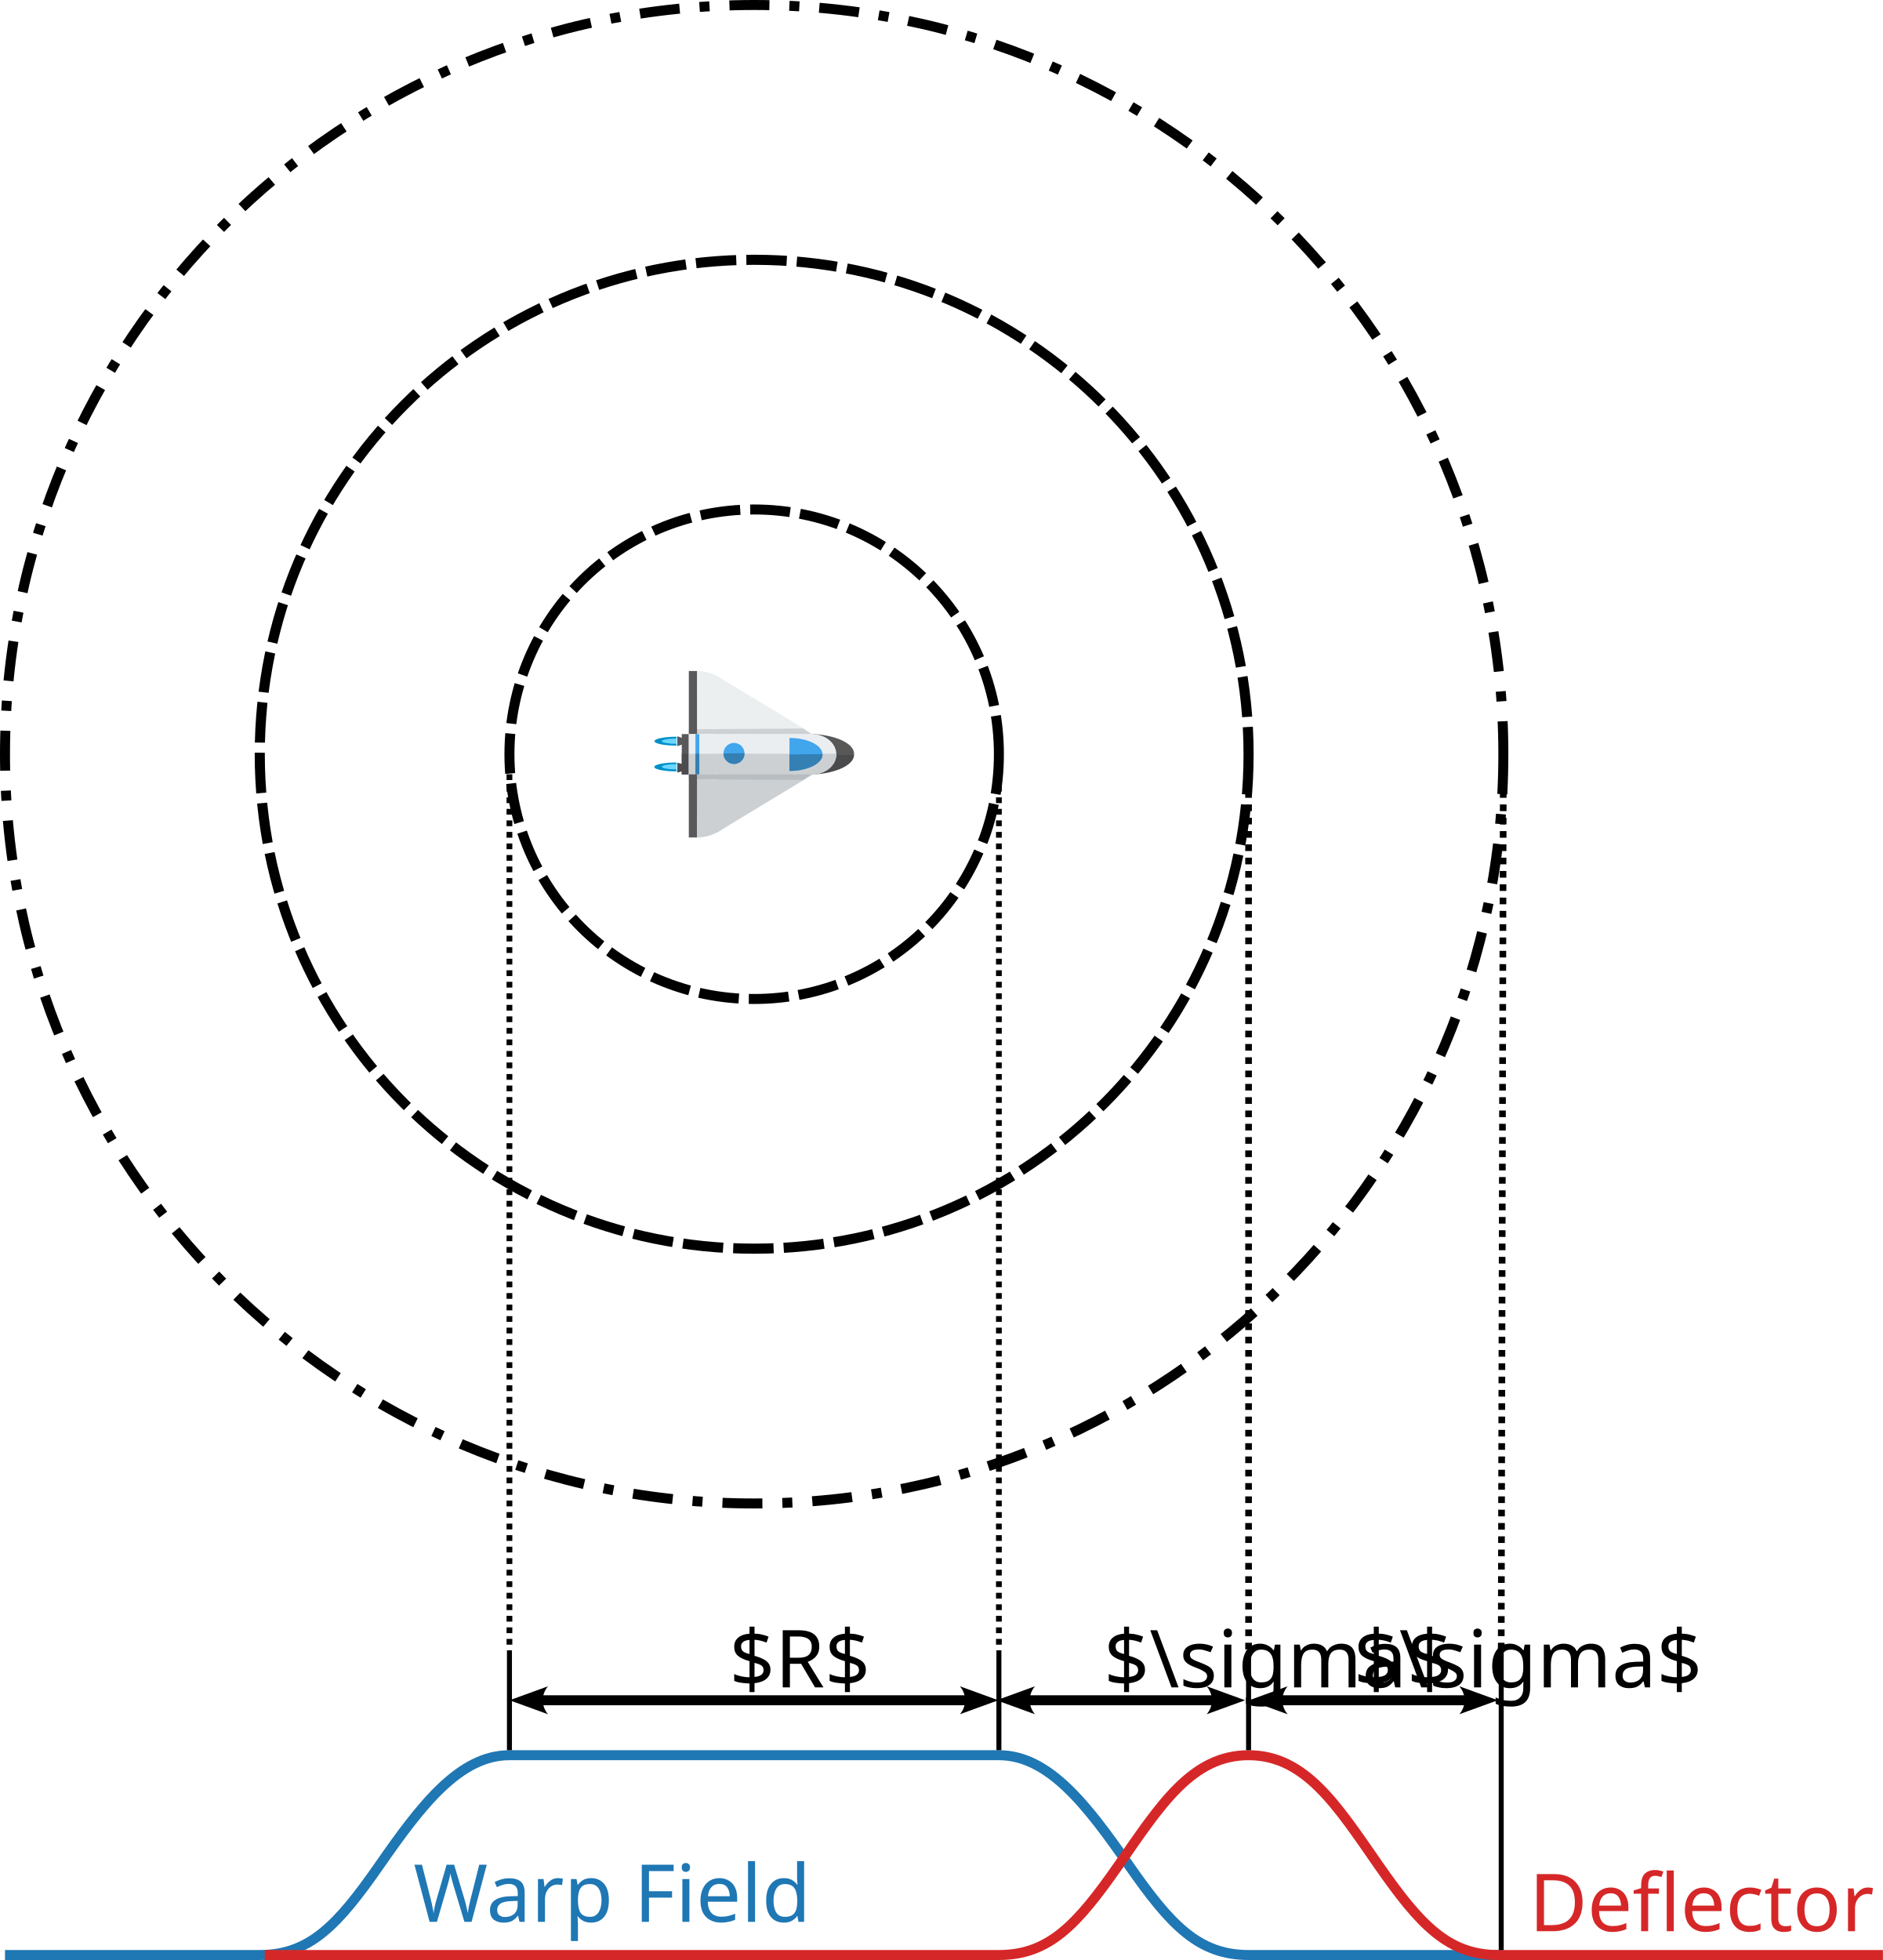
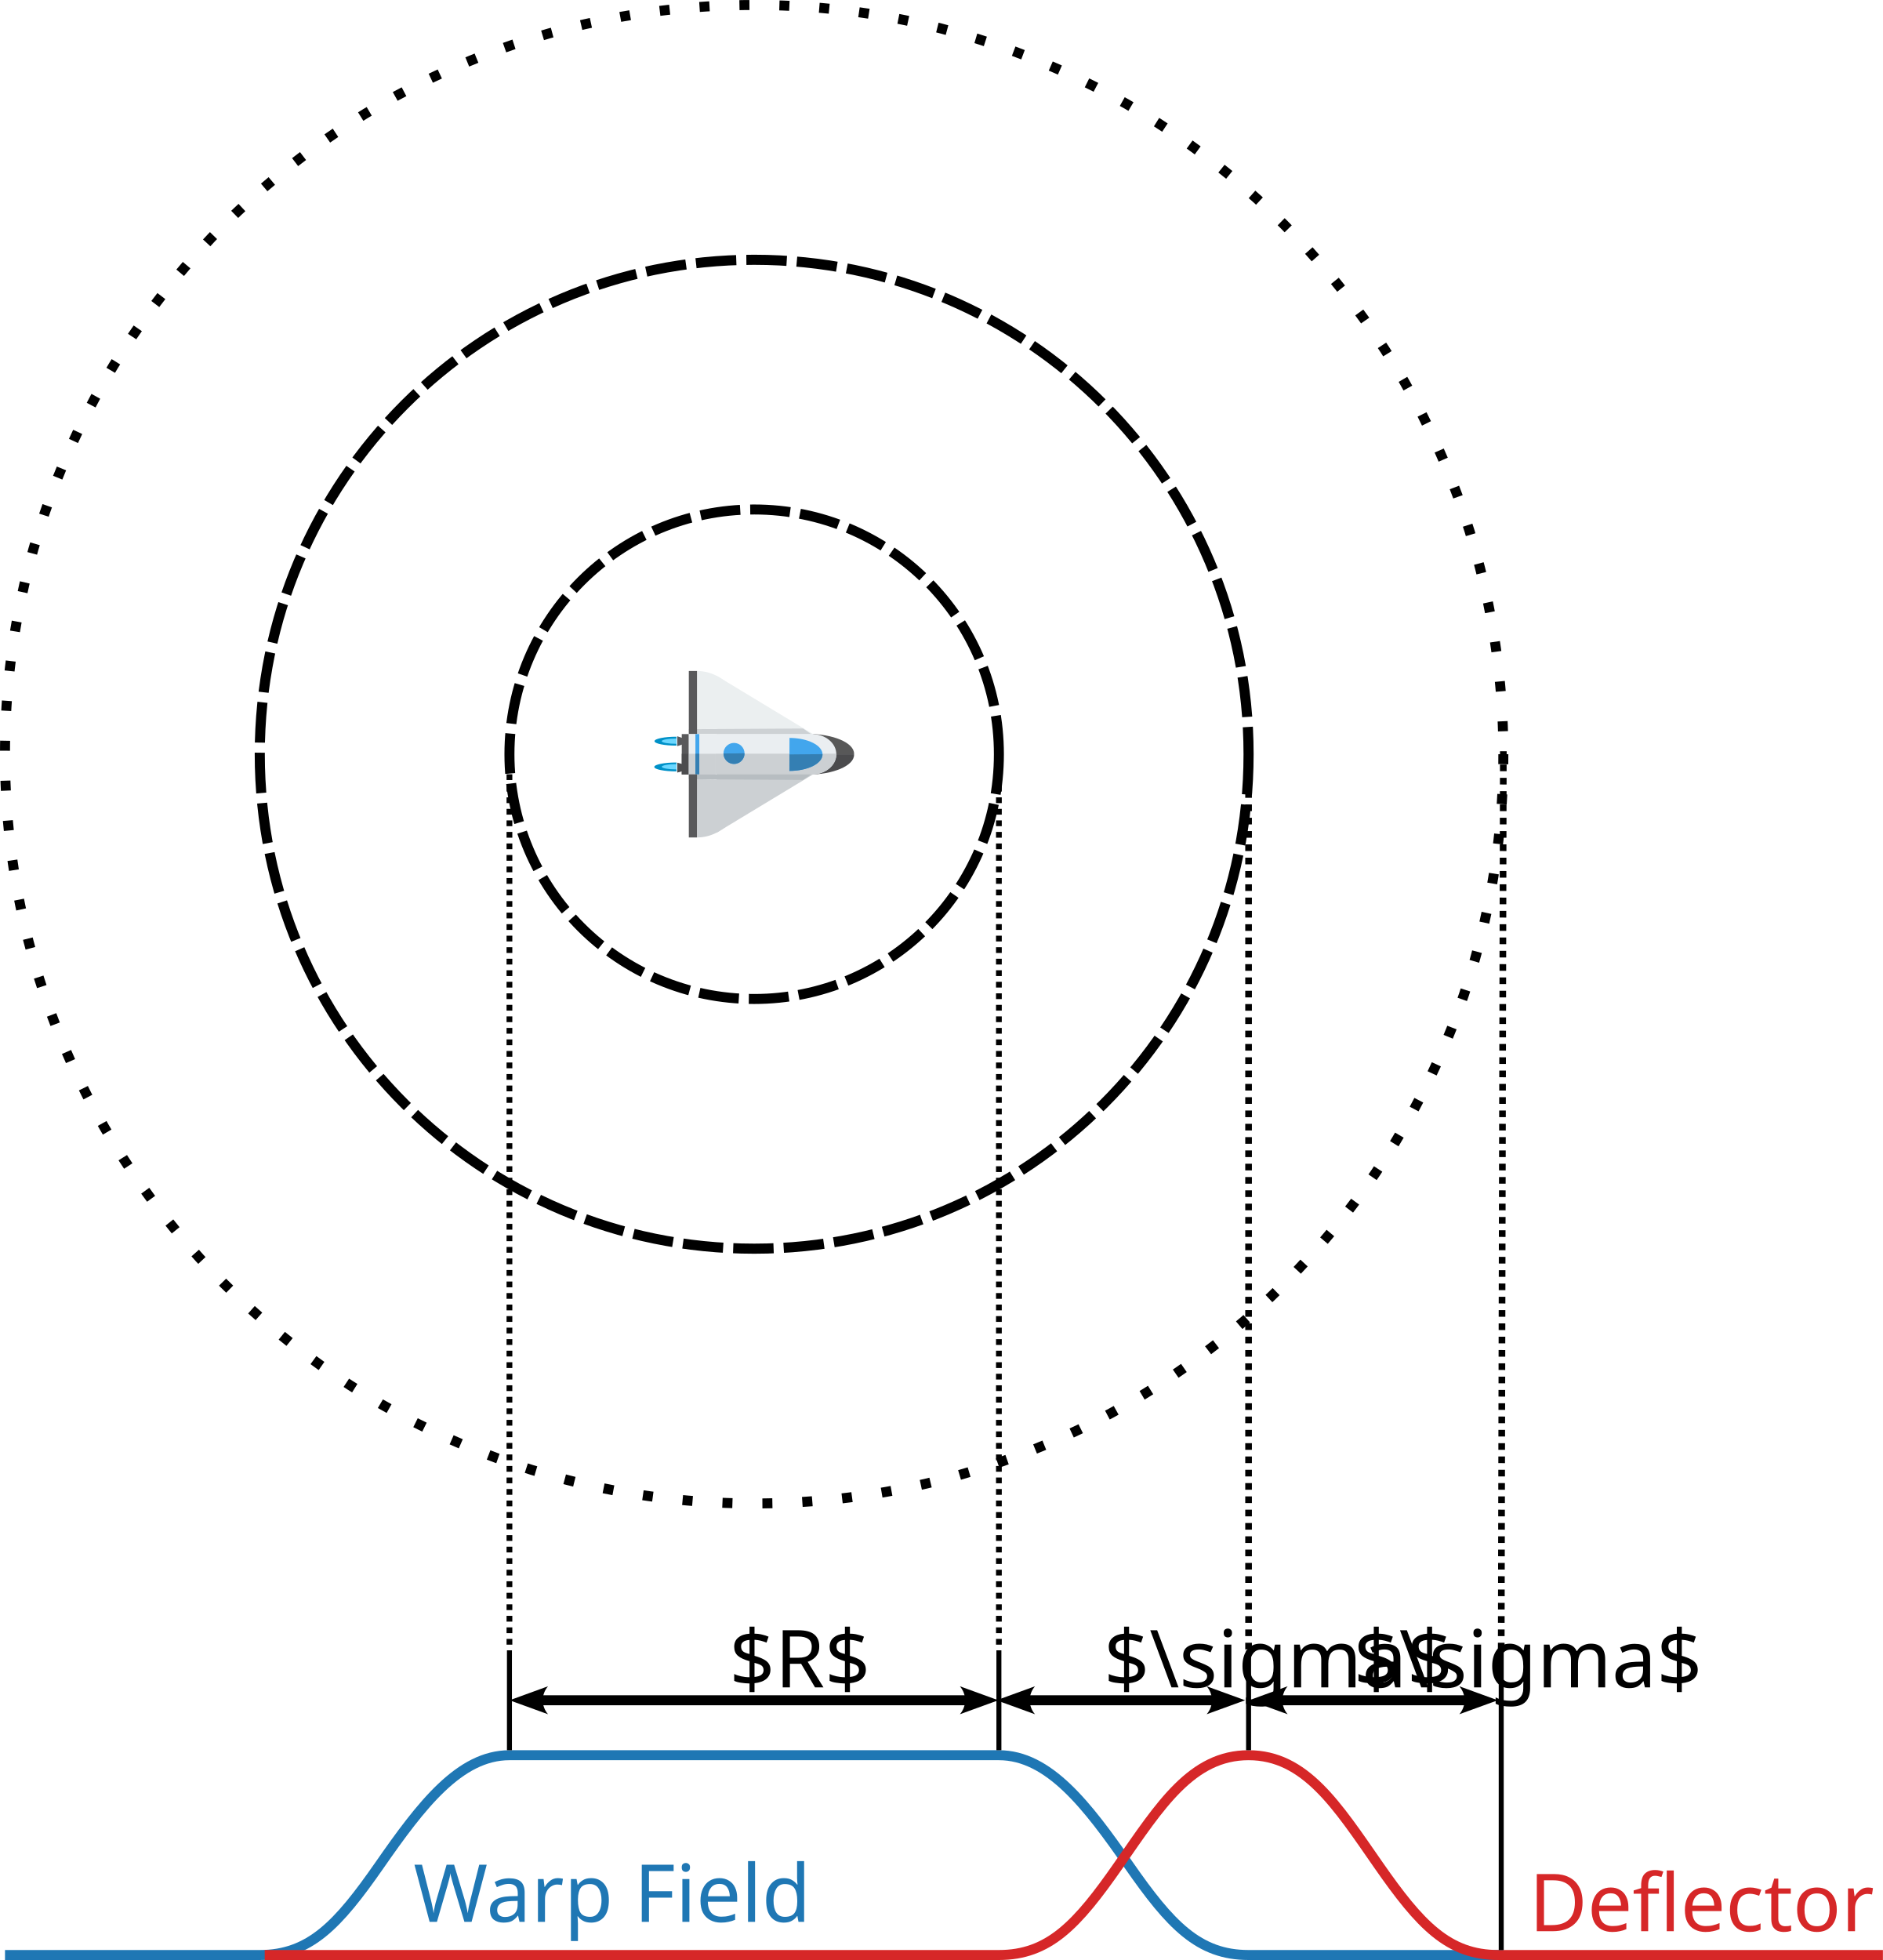
<svg xmlns="http://www.w3.org/2000/svg" version="1.1" id="svg2" width="188.501" height="196.2">
  <defs id="defs6">
    <marker style="overflow:visible" id="marker6" refX="0" refY="0" orient="auto-start-reverse" markerWidth="0.5" markerHeight="0.5" viewBox="0 0 1 1" preserveAspectRatio="xMidYMid">
      <path transform="scale(0.7)" d="M -2,-4 9,0 -2,4 c 2,-2.33 2,-5.66 0,-8 z" style="fill:context-stroke;fill-rule:evenodd;stroke:none" id="path6" />
    </marker>
    <marker style="overflow:visible" id="ConcaveTriangle" refX="0" refY="0" orient="auto-start-reverse" markerWidth="0.5" markerHeight="0.5" viewBox="0 0 1 1" preserveAspectRatio="xMidYMid">
      <path transform="scale(0.7)" d="M -2,-4 9,0 -2,4 c 2,-2.33 2,-5.66 0,-8 z" style="fill:context-stroke;fill-rule:evenodd;stroke:none" id="path7" />
    </marker>
    <clipPath clipPathUnits="userSpaceOnUse" id="clipPath5453">
      <rect style="opacity:0.42;fill:#00badb;fill-opacity:1;fill-rule:evenodd;stroke:#797979;stroke-width:0;stroke-linecap:round;stroke-linejoin:round;stroke-miterlimit:4;stroke-dasharray:none;stroke-dashoffset:0;stroke-opacity:1" id="rect5455" width="98.875" height="474.001" x="227.712" y="-48.907" rx="0.147" ry="0.147" />
    </clipPath>
    <clipPath id="clipPath5453-1" clipPathUnits="userSpaceOnUse">
      <rect ry="0.147" rx="0.147" y="-48.907" x="227.712" height="474.001" width="98.875" id="rect5455-9" style="opacity:0.42;fill:#00badb;fill-opacity:1;fill-rule:evenodd;stroke:#797979;stroke-width:0;stroke-linecap:round;stroke-linejoin:round;stroke-miterlimit:4;stroke-dasharray:none;stroke-dashoffset:0;stroke-opacity:1" />
    </clipPath>
    <clipPath clipPathUnits="userSpaceOnUse" id="clipPath5453-0">
      <rect style="opacity:0.42;fill:#00badb;fill-opacity:1;fill-rule:evenodd;stroke:#797979;stroke-width:0;stroke-linecap:round;stroke-linejoin:round;stroke-miterlimit:4;stroke-dasharray:none;stroke-dashoffset:0;stroke-opacity:1" id="rect5455-0" width="98.875" height="474.001" x="227.712" y="-48.907" rx="0.147" ry="0.147" />
    </clipPath>
    <clipPath id="clipPath5453-4" clipPathUnits="userSpaceOnUse">
      <rect ry="0.147" rx="0.147" y="-48.907" x="227.712" height="474.001" width="98.875" id="rect5455-2" style="opacity:0.42;fill:#00badb;fill-opacity:1;fill-rule:evenodd;stroke:#797979;stroke-width:0;stroke-linecap:round;stroke-linejoin:round;stroke-miterlimit:4;stroke-dasharray:none;stroke-dashoffset:0;stroke-opacity:1" />
    </clipPath>
    <marker style="overflow:visible" id="ConcaveTriangle-2" refX="0" refY="0" orient="auto-start-reverse" markerWidth="0.5" markerHeight="0.5" viewBox="0 0 1 1" preserveAspectRatio="xMidYMid">
      <path transform="scale(0.7)" d="M -2,-4 9,0 -2,4 c 2,-2.33 2,-5.66 0,-8 z" style="fill:context-stroke;fill-rule:evenodd;stroke:none" id="path7-0" />
    </marker>
    <marker style="overflow:visible" id="marker6-6" refX="0" refY="0" orient="auto-start-reverse" markerWidth="0.5" markerHeight="0.5" viewBox="0 0 1 1" preserveAspectRatio="xMidYMid">
      <path transform="scale(0.7)" d="M -2,-4 9,0 -2,4 c 2,-2.33 2,-5.66 0,-8 z" style="fill:context-stroke;fill-rule:evenodd;stroke:none" id="path6-8" />
    </marker>
    <marker style="overflow:visible" id="ConcaveTriangle-2-8" refX="0" refY="0" orient="auto-start-reverse" markerWidth="0.5" markerHeight="0.5" viewBox="0 0 1 1" preserveAspectRatio="xMidYMid">
      <path transform="scale(0.7)" d="M -2,-4 9,0 -2,4 c 2,-2.33 2,-5.66 0,-8 z" style="fill:context-stroke;fill-rule:evenodd;stroke:none" id="path7-0-7" />
    </marker>
    <marker style="overflow:visible" id="marker6-6-1" refX="0" refY="0" orient="auto-start-reverse" markerWidth="0.5" markerHeight="0.5" viewBox="0 0 1 1" preserveAspectRatio="xMidYMid">
      <path transform="scale(0.7)" d="M -2,-4 9,0 -2,4 c 2,-2.33 2,-5.66 0,-8 z" style="fill:context-stroke;fill-rule:evenodd;stroke:none" id="path6-8-7" />
    </marker>
  </defs>
  <g id="layer1" style="display:inline" transform="translate(25.50065,25.50013)">
    <path style="fill:#57585c;fill-opacity:1;stroke:#000000;stroke-width:0;stroke-linecap:butt;stroke-linejoin:miter;stroke-miterlimit:4;stroke-dasharray:none;stroke-opacity:1" d="m 42.797,48.367 v 0.661 l -0.496,0.165 v -0.992 z" id="path5508-4" />
    <rect style="fill:#59595b;fill-opacity:1;fill-rule:evenodd;stroke:#797979;stroke-width:0;stroke-linecap:round;stroke-linejoin:round;stroke-miterlimit:4;stroke-dasharray:none;stroke-dashoffset:0;stroke-opacity:1" id="rect5475-9-3" width="4.047" height="0.707" x="47.982" y="-43.458" rx="0.01" ry="0.01" transform="rotate(90)" />
    <rect ry="0.01" rx="0.01" y="-43.458" x="49.954" height="0.707" width="2.075" id="rect5506-7" style="fill:#4c4c4e;fill-opacity:1;fill-rule:evenodd;stroke:#797979;stroke-width:0;stroke-linecap:round;stroke-linejoin:round;stroke-miterlimit:4;stroke-dasharray:none;stroke-dashoffset:0;stroke-opacity:1" transform="rotate(90)" />
    <rect transform="matrix(0,0.03305123,-0.03387182,0,59.07415,42.4766)" clip-path="url(#clipPath5453-4)" ry="137.857" rx="64.043" y="-27.334" x="169.586" height="434.451" width="119.849" id="rect4495-3" style="fill:#4b4b4d;fill-opacity:1;fill-rule:evenodd;stroke:#797979;stroke-width:0;stroke-linecap:round;stroke-linejoin:round;stroke-miterlimit:4;stroke-dasharray:none;stroke-dashoffset:0;stroke-opacity:1" />
    <path id="path5510-5" d="m 42.909,51.011 v 0.661 l -0.608,0.165 v -0.992 z" style="fill:#4c4c4e;fill-opacity:1;stroke:#000000;stroke-width:0;stroke-linecap:butt;stroke-linejoin:miter;stroke-miterlimit:4;stroke-dasharray:none;stroke-opacity:1" />
    <rect style="fill:#585858;fill-opacity:1;fill-rule:evenodd;stroke:#797979;stroke-width:0;stroke-linecap:round;stroke-linejoin:round;stroke-miterlimit:4;stroke-dasharray:none;stroke-dashoffset:0;stroke-opacity:1" id="rect4493-7" width="119.849" height="434.451" x="169.586" y="-27.334" rx="64.043" ry="137.857" clip-path="url(#clipPath5453-4)" transform="matrix(0,-0.03305123,-0.03387182,0,59.07415,57.52868)" />
    <path style="fill:#ebeff0;fill-opacity:1;fill-rule:evenodd;stroke:#41a8f5;stroke-width:0;stroke-linecap:round;stroke-linejoin:round;stroke-miterlimit:4;stroke-dasharray:none;stroke-dashoffset:0;stroke-opacity:1" id="path4503-1" d="m 1177.554,709.446 161.09,-279.016 161.09,279.016 z" transform="matrix(0,0.01947712,-0.03696937,-0.0111094,72.47162,27.09413)" />
    <path style="fill:#ebeff0;fill-opacity:1;fill-rule:evenodd;stroke:#797979;stroke-width:0;stroke-linecap:round;stroke-linejoin:round;stroke-miterlimit:4;stroke-dasharray:none;stroke-dashoffset:0;stroke-opacity:1" id="path5512-9" d="m -47.424,-49.201 a 5.829,4.923 0 0 1 5.756,4.906 l -5.829,0.016 z" transform="matrix(0,-1,-1,0,0,0)" />
    <path style="fill:#cdd1d4;fill-opacity:1;stroke:#000000;stroke-width:0;stroke-linecap:butt;stroke-linejoin:miter;stroke-miterlimit:4;stroke-dasharray:none;stroke-opacity:1" d="M 55.705,47.983 54.888,47.424 43.458,47.497 V 47.983 H 55.705" id="path5516-2" />
    <rect style="fill:#59595b;fill-opacity:1;fill-rule:evenodd;stroke:#797979;stroke-width:0;stroke-linecap:round;stroke-linejoin:round;stroke-miterlimit:4;stroke-dasharray:none;stroke-dashoffset:0;stroke-opacity:1" id="rect5514-7" width="6.315" height="0.82" x="-47.983" y="-44.278" rx="0" ry="0" transform="matrix(0,-1,-1,0,0,0)" />
    <g id="g5469-3" transform="matrix(0,0.03374087,-0.03374087,0,57.95136,42.25975)" style="stroke-width:1.249">
      <rect style="opacity:1;fill:#eaeef1;fill-opacity:1;fill-rule:evenodd;stroke:#797979;stroke-width:0;stroke-linecap:round;stroke-linejoin:round;stroke-miterlimit:4;stroke-dasharray:none;stroke-dashoffset:0;stroke-opacity:1" id="rect5463-5" width="119.849" height="416.424" x="169.586" y="-8.114" rx="74.827" ry="72.766" />
      <rect transform="matrix(1,0,0,0.958506,-7.6293945e-6,18.08528)" clip-path="url(#clipPath5453-4)" ry="75.916" rx="74.827" y="-27.334" x="169.586" height="434.451" width="119.849" id="rect5465-9" style="opacity:1;fill:#ccd0d3;fill-opacity:1;fill-rule:evenodd;stroke:#797979;stroke-width:0;stroke-linecap:round;stroke-linejoin:round;stroke-miterlimit:4;stroke-dasharray:none;stroke-dashoffset:0;stroke-opacity:1" />
    </g>
    <rect style="fill:#eaeef1;fill-opacity:1;fill-rule:evenodd;stroke:#797979;stroke-width:0;stroke-linecap:round;stroke-linejoin:round;stroke-miterlimit:4;stroke-dasharray:none;stroke-dashoffset:0;stroke-opacity:1" id="rect5475-5" width="4.047" height="2.69" x="47.982" y="-46.148" rx="0.01" ry="0.01" transform="rotate(90)" />
    <rect ry="0.01" rx="0.01" y="-46.148" x="49.954" height="2.69" width="2.075" id="rect5479-2" style="fill:#ccd0d3;fill-opacity:1;fill-rule:evenodd;stroke:#797979;stroke-width:0;stroke-linecap:round;stroke-linejoin:round;stroke-miterlimit:4;stroke-dasharray:none;stroke-dashoffset:0;stroke-opacity:1" transform="rotate(90)" />
    <rect style="fill:#42a6ed;fill-opacity:1;fill-rule:evenodd;stroke:#41a8f5;stroke-width:0;stroke-linecap:round;stroke-linejoin:round;stroke-miterlimit:4;stroke-dasharray:none;stroke-dashoffset:0;stroke-opacity:1" id="rect5569-5" width="4.043" height="0.387" x="47.982" y="-44.506" transform="rotate(90)" />
    <rect style="fill:#347fb3;fill-opacity:1;fill-rule:evenodd;stroke:#41a8f5;stroke-width:0;stroke-linecap:round;stroke-linejoin:round;stroke-miterlimit:4;stroke-dasharray:none;stroke-dashoffset:0;stroke-opacity:1" id="rect5573-9-1" width="2.077" height="0.387" x="49.942" y="-44.506" transform="rotate(90)" />
    <g style="stroke-width:2" transform="matrix(0,0.02106721,-0.02106721,0,50.61483,37.59619)" id="g5650-2">
      <circle r="49.997" cy="125" cx="585" id="path5555-5-9" style="opacity:1;fill:#42a6ed;fill-opacity:1;fill-rule:evenodd;stroke:#41a8f5;stroke-width:0;stroke-linecap:round;stroke-linejoin:round;stroke-miterlimit:4;stroke-dasharray:none;stroke-dashoffset:0;stroke-opacity:1" />
      <path style="opacity:1;fill:#347fb3;fill-opacity:1;fill-rule:evenodd;stroke:#41a8f5;stroke-width:0;stroke-linecap:round;stroke-linejoin:round;stroke-miterlimit:4;stroke-dasharray:none;stroke-dashoffset:0;stroke-opacity:1" id="path5557-3-1" d="m 584.075,75.011 a 49.997,49.997 0 0 1 43.897,24.431 49.997,49.997 0 0 1 0.512,50.235 49.997,49.997 0 0 1 -43.39,25.32 L 585,125 Z" />
    </g>
    <path style="fill:#0091c8;fill-opacity:1;stroke-width:0.042" id="path6495-7" d="m 42.222,49.139 c -1.215,0 -2.199,-0.2 -2.199,-0.446 0,-0.246 0.984,-0.446 2.199,-0.446 z" />
    <path d="m 42.222,51.718 c -1.228,0 -2.222,-0.2 -2.222,-0.446 0,-0.246 0.995,-0.446 2.222,-0.446 z" id="path6512-6" style="fill:#0091c8;fill-opacity:1;stroke-width:0.042" />
    <path d="m 42.222,48.958 c -0.814,0 -1.474,-0.119 -1.474,-0.265 0,-0.146 0.66,-0.265 1.474,-0.265 z" id="path6514-4" style="fill:#6bd7ff;fill-opacity:1;stroke-width:0.042" />
    <path style="fill:#6bd7ff;fill-opacity:1;stroke-width:0.042" id="path6516-2" d="m 42.222,51.52 c -0.811,0 -1.468,-0.119 -1.468,-0.265 0,-0.146 0.657,-0.265 1.468,-0.265 z" />
    <g style="stroke-width:1.069" id="g4545-2" transform="matrix(0,0.03942263,-0.03942263,0,82.37235,-18.54193)">
      <path style="opacity:1;fill:#ccd0d3;fill-opacity:1;fill-rule:evenodd;stroke:#41a8f5;stroke-width:0;stroke-linecap:round;stroke-linejoin:round;stroke-miterlimit:4;stroke-dasharray:none;stroke-dashoffset:0;stroke-opacity:1" id="path4523-5" d="m 1177.554,709.446 161.09,-279.016 161.09,279.016 z" transform="matrix(-0.4940592,0,0.2818027,0.9377703,2319.678,251.1433)" />
      <path style="opacity:1;fill:#ccd0d3;fill-opacity:1;fill-rule:evenodd;stroke:#797979;stroke-width:0;stroke-linecap:round;stroke-linejoin:round;stroke-miterlimit:4;stroke-dasharray:none;stroke-dashoffset:0;stroke-opacity:1" id="path4525-6" d="m 1803.976,841.441 a 147.857,124.871 0 0 1 146.006,124.45 l -147.857,0.41 z" />
      <path style="fill:#b7bdc1;fill-opacity:1;stroke:#000000;stroke-width:0;stroke-linecap:butt;stroke-linejoin:miter;stroke-miterlimit:4;stroke-dasharray:none;stroke-opacity:1" d="m 1789.805,676.441 14.172,20.731 -1.85,289.942 h -12.321 V 676.441" id="path4527-6" />
      <rect style="opacity:1;fill:#59595b;fill-opacity:1;fill-rule:evenodd;stroke:#797979;stroke-width:0;stroke-linecap:round;stroke-linejoin:round;stroke-miterlimit:4;stroke-dasharray:none;stroke-dashoffset:0;stroke-opacity:1" id="rect4529-6" width="160.179" height="20.812" x="1789.805" y="966.301" rx="0" ry="0" />
    </g>
    <path style="fill:#42a6ed;fill-opacity:1;fill-rule:evenodd;stroke:#41a8f5;stroke-width:0;stroke-linecap:round;stroke-linejoin:round;stroke-miterlimit:4;stroke-dasharray:none;stroke-dashoffset:0;stroke-opacity:1" id="path5555-7" d="m 48.367,-53.537 a 1.652,3.33 0 0 1 1.656,-3.306 1.652,3.33 0 0 1 1.649,3.319" transform="rotate(90)" />
    <path d="m 49.989,-56.843 a 1.652,3.313 0 0 1 1.188,0.949 1.652,3.313 0 0 1 0.495,2.365 l -1.652,-0.002 z" id="path5557-1" style="fill:#347fb3;fill-opacity:1;fill-rule:evenodd;stroke:#41a8f5;stroke-width:0;stroke-linecap:round;stroke-linejoin:round;stroke-miterlimit:4;stroke-dasharray:none;stroke-dashoffset:0;stroke-opacity:1" transform="rotate(90)" />
  </g>
  <g id="layer3" style="display:inline" transform="translate(25.50065,25.50013)">
    <ellipse style="display:inline;fill:none;stroke:#000000;stroke-width:1.001;stroke-dasharray:4.002, 1.001;stroke-dashoffset:0;stroke-opacity:1" id="path1-8" cx="50" cy="50" rx="24.5" ry="24.5" />
    <ellipse style="display:inline;fill:none;stroke:#000000;stroke-width:1.011;stroke-dasharray:4.043, 1.011;stroke-dashoffset:0;stroke-opacity:1" id="ellipse1" cx="50" cy="50" rx="49.495" ry="49.495" />
-     <ellipse style="display:inline;fill:none;stroke:#000000;stroke-width:1;stroke-dasharray:4, 2, 1, 2;stroke-dashoffset:0;stroke-opacity:1" id="path1" cx="50" cy="50" rx="75.001" ry="75" />
+     <ellipse style="display:inline;fill:none;stroke:#000000;stroke-width:1;stroke-dasharray:1,3;stroke-dashoffset:0;stroke-opacity:1" id="path1" cx="50" cy="50" rx="75.001" ry="75" />
  </g>
  <g id="layer2" transform="translate(25.50065,60.69998)" style="display:inline">
    <path id="path5-4" style="fill:none;stroke:#1f77b4;stroke-width:1;stroke-dasharray:none;stroke-dashoffset:0;stroke-opacity:1" d="m 125,135 -25.508,4e-5 c -5,10e-6 -7.82,-3 -11.992,-9 -4.172,-6 -8.001,-11 -13.001,-11 H 25.5 c -5,0 -8.829,5 -13.001,11 -4.172,6 -6.992,9 -11.992,9 L -25,135" />
    <path id="path9" style="display:inline;fill:none;stroke:#d62728;stroke-width:1;stroke-dasharray:none;stroke-dashoffset:0;stroke-opacity:1" d="m 163,135 -38.508,4e-5 c -5,1e-5 -7.82,-3 -11.992,-9 -4.172,-6 -7.327,-11 -13.004,-11 -5.678,0 -8.833,5 -13.004,11 C 82.32,132 79.5,135 74.5,135 H 1" />
  </g>
  <g id="layer5" style="display:inline" transform="translate(25.50065,35.19999)">
    <path style="fill:none;stroke:#000000;stroke-width:1;stroke-miterlimit:4;stroke-dasharray:none;stroke-dashoffset:0;stroke-opacity:1;marker-start:url(#ConcaveTriangle);marker-end:url(#marker6)" d="M 28.662,135 H 71.294" id="path5" />
    <path style="fill:none;stroke:#000000;stroke-width:1;stroke-miterlimit:4;stroke-dasharray:none;stroke-dashoffset:0;stroke-opacity:1;marker-start:url(#ConcaveTriangle-2);marker-end:url(#marker6-6)" d="M 77.413,135 H 96" id="path5-2" />
    <path style="fill:none;stroke:#000000;stroke-width:1;stroke-miterlimit:4;stroke-dasharray:none;stroke-dashoffset:0;stroke-opacity:1;marker-start:url(#ConcaveTriangle-2-8);marker-end:url(#marker6-6-1)" d="m 102.706,135 h 18.587" id="path5-2-7" />
    <path style="fill:none;stroke:#000000;stroke-width:0.5;stroke-miterlimit:4;stroke-dasharray:none;stroke-dashoffset:0;stroke-opacity:1" d="m 25.5,130 v 10" id="path8" />
    <path style="fill:none;stroke:#000000;stroke-width:0.5;stroke-miterlimit:4;stroke-dasharray:none;stroke-dashoffset:0;stroke-opacity:1" d="m 74.5,130 v 10" id="path8-1" />
    <path style="fill:none;stroke:#000000;stroke-width:0.5;stroke-miterlimit:4;stroke-dasharray:none;stroke-dashoffset:0;stroke-opacity:1" d="m 99.495,130 v 10" id="path8-1-9" />
    <path style="fill:none;stroke:#000000;stroke-width:0.5;stroke-miterlimit:4;stroke-dasharray:none;stroke-dashoffset:0;stroke-opacity:1" d="M 124.788,130 V 160" id="path8-1-9-2" />
    <path style="fill:none;stroke:#000000;stroke-width:0.577;stroke-miterlimit:4;stroke-dasharray:0.577, 0.577;stroke-dashoffset:0;stroke-opacity:1" d="M 25.5,40 V 130.012" id="path8-6" />
    <path style="fill:none;stroke:#000000;stroke-width:0.577;stroke-miterlimit:4;stroke-dasharray:0.577, 0.577;stroke-dashoffset:0;stroke-opacity:1" d="M 74.5,40 V 130" id="path8-6-6" />
    <path style="fill:none;stroke:#000000;stroke-width:0.666;stroke-miterlimit:4;stroke-dasharray:0.666, 0.666;stroke-dashoffset:0;stroke-opacity:1" d="M 99.495,40 V 130" id="path8-6-6-5" />
    <path style="fill:none;stroke:#000000;stroke-width:0.666;stroke-miterlimit:4;stroke-dasharray:0.666, 0.666;stroke-dashoffset:0;stroke-opacity:1" d="M 125,40 124.788,130" id="path8-6-6-5-2" />
  </g>
  <g id="layer6" transform="translate(-4.0557999e-6,9.699867)" style="display:inline">
    <text xml:space="preserve" style="text-align:start;writing-mode:lr-tb;direction:ltr;text-anchor:start;display:inline;fill:#000000;fill-opacity:1;stroke:none;stroke-width:1;stroke-dasharray:none;stroke-dashoffset:0;stroke-opacity:1" x="73.005" y="159.212" id="text1">
      <tspan id="tspan1" x="73.005" y="159.212" style="font-style:normal;font-variant:normal;font-weight:normal;font-stretch:normal;font-size:8px;font-family:Sans;-inkscape-font-specification:'Sans, Normal';font-variant-ligatures:normal;font-variant-caps:normal;font-variant-numeric:normal;font-variant-east-asian:normal">$R$</tspan>
    </text>
    <text xml:space="preserve" style="text-align:start;writing-mode:lr-tb;direction:ltr;text-anchor:start;display:inline;fill:#000000;fill-opacity:1;stroke:none;stroke-width:1;stroke-dasharray:none;stroke-dashoffset:0;stroke-opacity:1" x="110.501" y="159.212" id="text1-4">
      <tspan id="tspan1-9" x="110.501" y="159.212" style="font-style:normal;font-variant:normal;font-weight:normal;font-stretch:normal;font-size:8px;font-family:Sans;-inkscape-font-specification:'Sans, Normal';font-variant-ligatures:normal;font-variant-caps:normal;font-variant-numeric:normal;font-variant-east-asian:normal">$\sigma$</tspan>
    </text>
    <text xml:space="preserve" style="text-align:start;writing-mode:lr-tb;direction:ltr;text-anchor:start;display:inline;fill:#000000;fill-opacity:1;stroke:none;stroke-width:1;stroke-dasharray:none;stroke-dashoffset:0;stroke-opacity:1" x="135.501" y="159.212" id="text1-4-0">
      <tspan id="tspan1-9-4" x="135.501" y="159.212" style="font-style:normal;font-variant:normal;font-weight:normal;font-stretch:normal;font-size:8px;font-family:Sans;-inkscape-font-specification:'Sans, Normal';font-variant-ligatures:normal;font-variant-caps:normal;font-variant-numeric:normal;font-variant-east-asian:normal">$\sigma$</tspan>
    </text>
    <text xml:space="preserve" style="font-variation-settings:normal;text-align:start;writing-mode:lr-tb;direction:ltr;text-anchor:start;display:inline;opacity:1;vector-effect:none;fill:#d62728;fill-opacity:1;stroke:none;stroke-width:1;stroke-linecap:butt;stroke-linejoin:miter;stroke-miterlimit:4;stroke-dasharray:none;stroke-dashoffset:0;stroke-opacity:1;-inkscape-stroke:none;stop-color:#000000;stop-opacity:1" x="153.069" y="183.62" id="text1-4-0-7">
      <tspan id="tspan1-9-4-8" x="153.069" y="183.62" style="font-style:normal;font-variant:normal;font-weight:normal;font-stretch:normal;font-size:8px;font-family:Sans;-inkscape-font-specification:'Sans, Normal';font-variant-ligatures:normal;font-variant-caps:normal;font-variant-numeric:normal;font-variant-east-asian:normal;font-variation-settings:normal;vector-effect:none;fill:#d62728;fill-opacity:1;stroke:none;stroke-width:1;stroke-linecap:butt;stroke-linejoin:miter;stroke-miterlimit:4;stroke-dasharray:none;stroke-dashoffset:0;stroke-opacity:1;-inkscape-stroke:none;stop-color:#000000;stop-opacity:1">Deflector</tspan>
    </text>
    <text xml:space="preserve" style="font-variation-settings:normal;text-align:start;writing-mode:lr-tb;direction:ltr;text-anchor:start;display:inline;vector-effect:none;fill:#1f77b4;fill-opacity:1;stroke:none;stroke-width:1;stroke-linecap:butt;stroke-linejoin:miter;stroke-miterlimit:4;stroke-dasharray:none;stroke-dashoffset:0;stroke-opacity:1;-inkscape-stroke:none;stop-color:#000000" x="41.397" y="182.68" id="text1-4-0-7-4">
      <tspan id="tspan1-9-4-8-3" x="41.397" y="182.68" style="font-style:normal;font-variant:normal;font-weight:normal;font-stretch:normal;font-size:8px;font-family:Sans;-inkscape-font-specification:'Sans, Normal';font-variant-ligatures:normal;font-variant-caps:normal;font-variant-numeric:normal;font-variant-east-asian:normal;font-variation-settings:normal;vector-effect:none;fill:#1f77b4;fill-opacity:1;stroke:none;stroke-width:1;stroke-linecap:butt;stroke-linejoin:miter;stroke-miterlimit:4;stroke-dasharray:none;stroke-dashoffset:0;stroke-opacity:1;-inkscape-stroke:none;stop-color:#000000;stop-opacity:1">Warp Field</tspan>
    </text>
  </g>
</svg>
